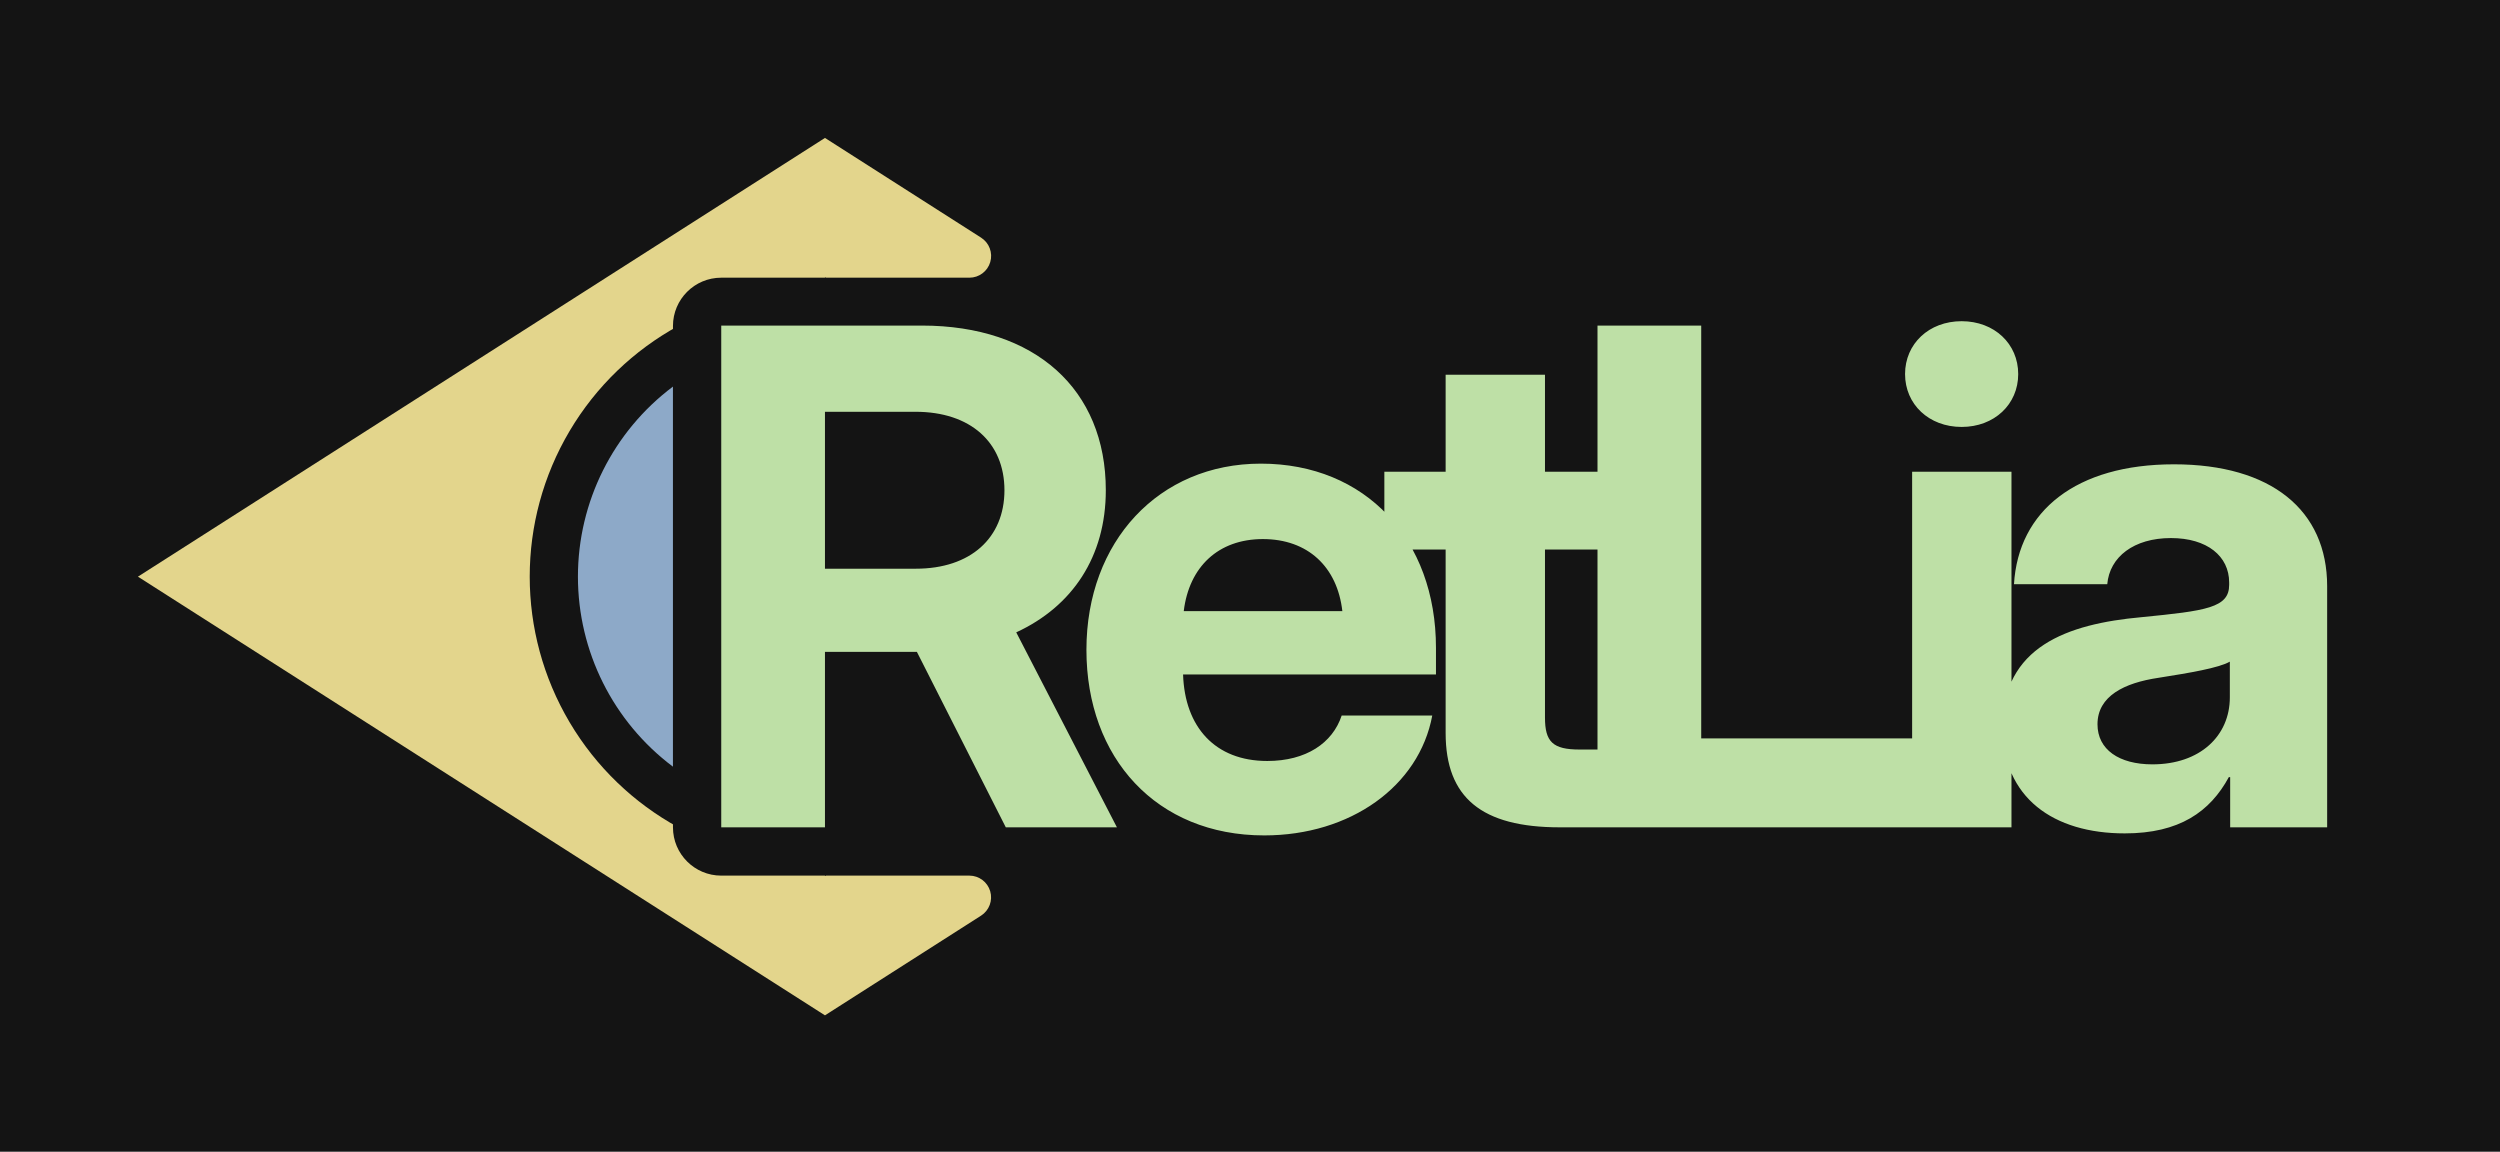
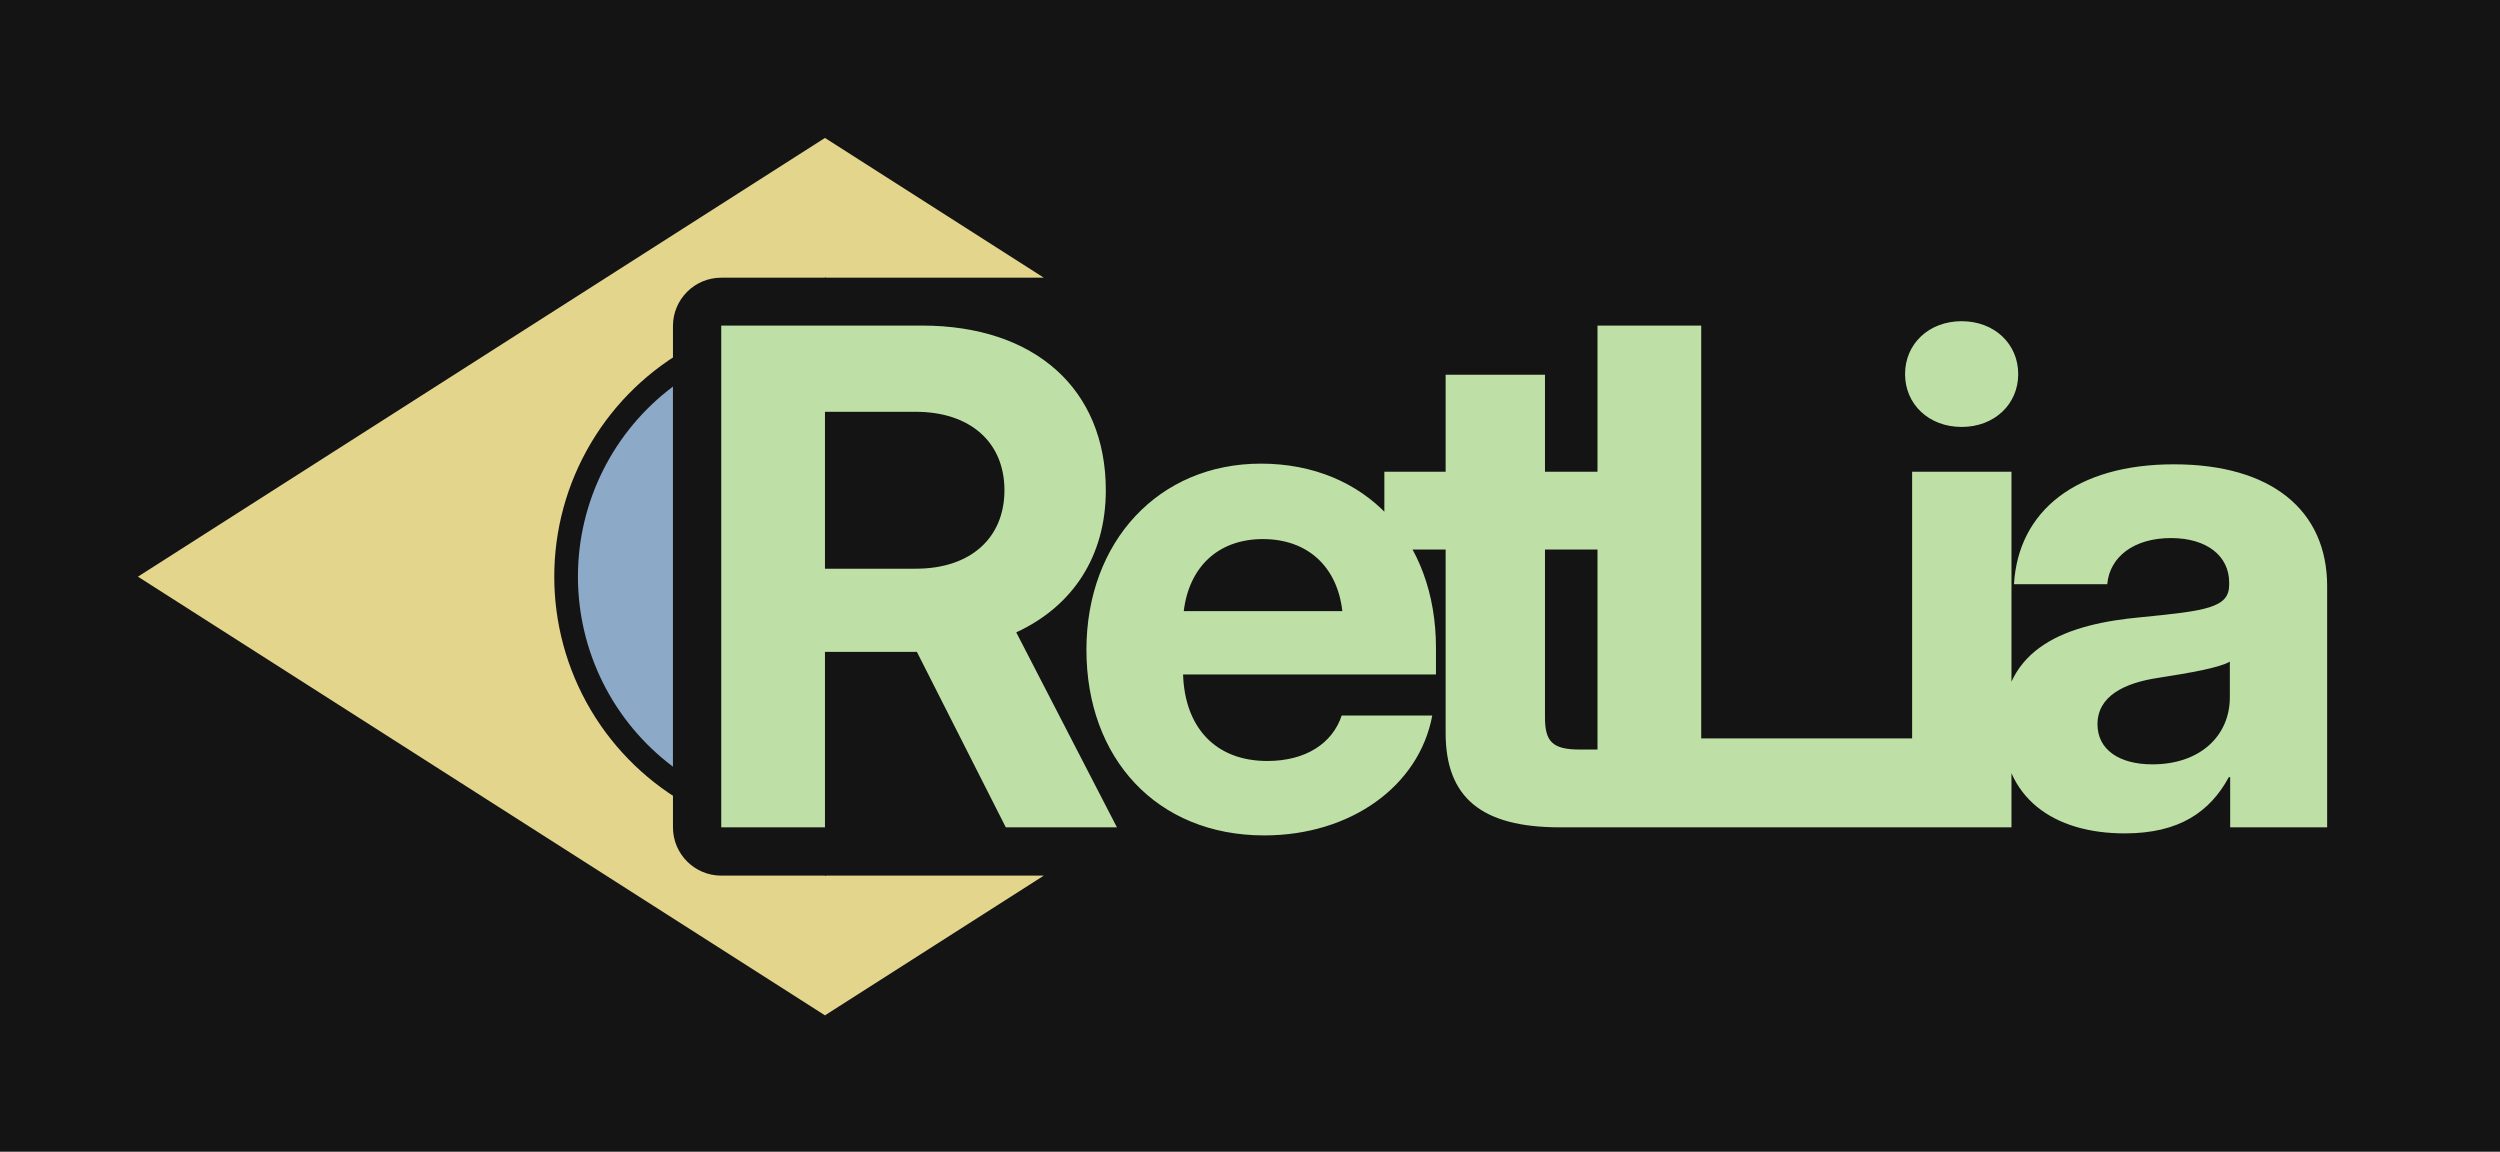
<svg xmlns="http://www.w3.org/2000/svg" width="725" height="334" viewBox="0 0 725 334">
  <rect width="100%" height="100%" fill="#141414" />
-   <path d="M239.24 40.00L284.52 68.92A6.30 6.30 0 0 1 281.13 80.53L239.24 80.53L239.24 84.38A82.89 82.89 0 1 0 239.24 250.07L239.24 253.93L281.13 253.93A6.30 6.30 0 0 1 284.52 265.53L239.24 294.45L40.00 167.23Z" fill="#E3D58C" />
+   <path d="M239.24 40.00L302.70 80.53L239.24 80.53L239.24 91.38A75.89 75.89 0 1 0 239.24 243.07L239.24 253.93L302.70 253.93L239.24 294.45L40.00 167.23Z" fill="#E3D58C" />
  <path d="M195.16 112.11A68.89 68.89 0 0 0 195.16 222.34Z" fill="#8DA9C8" />
  <path d="M239.54 80.53H209.16A14.00 14.00 0 0 0 195.16 94.53V239.93A14.00 14.00 0 0 0 209.16 253.93H239.54Z" fill="#141414" />
  <path d="M209.161 239.925H239.239V189.046H265.606C265.704 189.046 265.802 189.046 265.899 189.046L291.681 239.925H323.907L294.708 183.382C311.016 175.863 320.684 161.409 320.684 142.171C320.684 112.874 300.177 94.417 267.364 94.417H209.161ZM239.239 164.925V119.417H265.509C281.427 119.417 291.29 128.304 291.29 142.171C291.29 156.038 281.427 164.925 265.606 164.925ZM366.626 242.269C391.626 242.269 411.548 228.011 415.356 207.503H389.087C386.45 215.511 378.735 220.687 367.505 220.687C352.368 220.687 343.579 210.823 343.091 195.589H416.431V187.874C416.431 156.429 396.02 134.456 365.649 134.456C336.059 134.456 315.063 157.015 315.063 188.46C315.063 219.808 335.376 242.269 366.626 242.269ZM343.286 177.23C344.849 164.339 353.345 156.331 366.235 156.331C379.224 156.331 387.817 164.339 389.282 177.23ZM469.138 136.8H448.044V108.675H419.235V136.8H401.462V159.359H419.235V212.581C419.235 231.331 429.684 239.925 452.341 239.925H469.138V217.366H458.102C450.29 217.366 448.044 215.12 448.044 208.089V159.359H469.138ZM463.274 239.925H559.466V214.144H493.352V94.417H463.274ZM554.519 239.925H583.327V136.8H554.519ZM568.874 123.812C578.347 123.812 585.281 117.269 585.281 108.48C585.281 99.691 578.347 93.148 568.874 93.148C559.402 93.148 552.468 99.691 552.468 108.48C552.468 117.269 559.402 123.812 568.874 123.812ZM616.183 241.683C632.003 241.683 640.89 235.433 646.359 225.374H646.749V239.925H674.874V170.003C674.874 147.933 658.663 134.652 630.441 134.652C602.12 134.652 585.324 148.128 584.054 169.417H611.105C611.788 161.507 618.82 156.038 629.562 156.038C640.109 156.038 646.456 161.312 646.456 168.929V169.613C646.456 176.253 639.816 177.132 620.968 178.988C599.484 180.941 580.734 187.581 580.734 210.823C580.734 231.429 595.577 241.683 616.183 241.683ZM624.191 221.663C614.523 221.663 608.273 217.366 608.273 210.042C608.273 201.839 616.085 198.03 625.949 196.566C635.226 195.101 643.331 193.734 646.652 191.878V202.23C646.652 213.363 638.058 221.663 624.191 221.663Z" fill="#BEE0A6" />
</svg>
